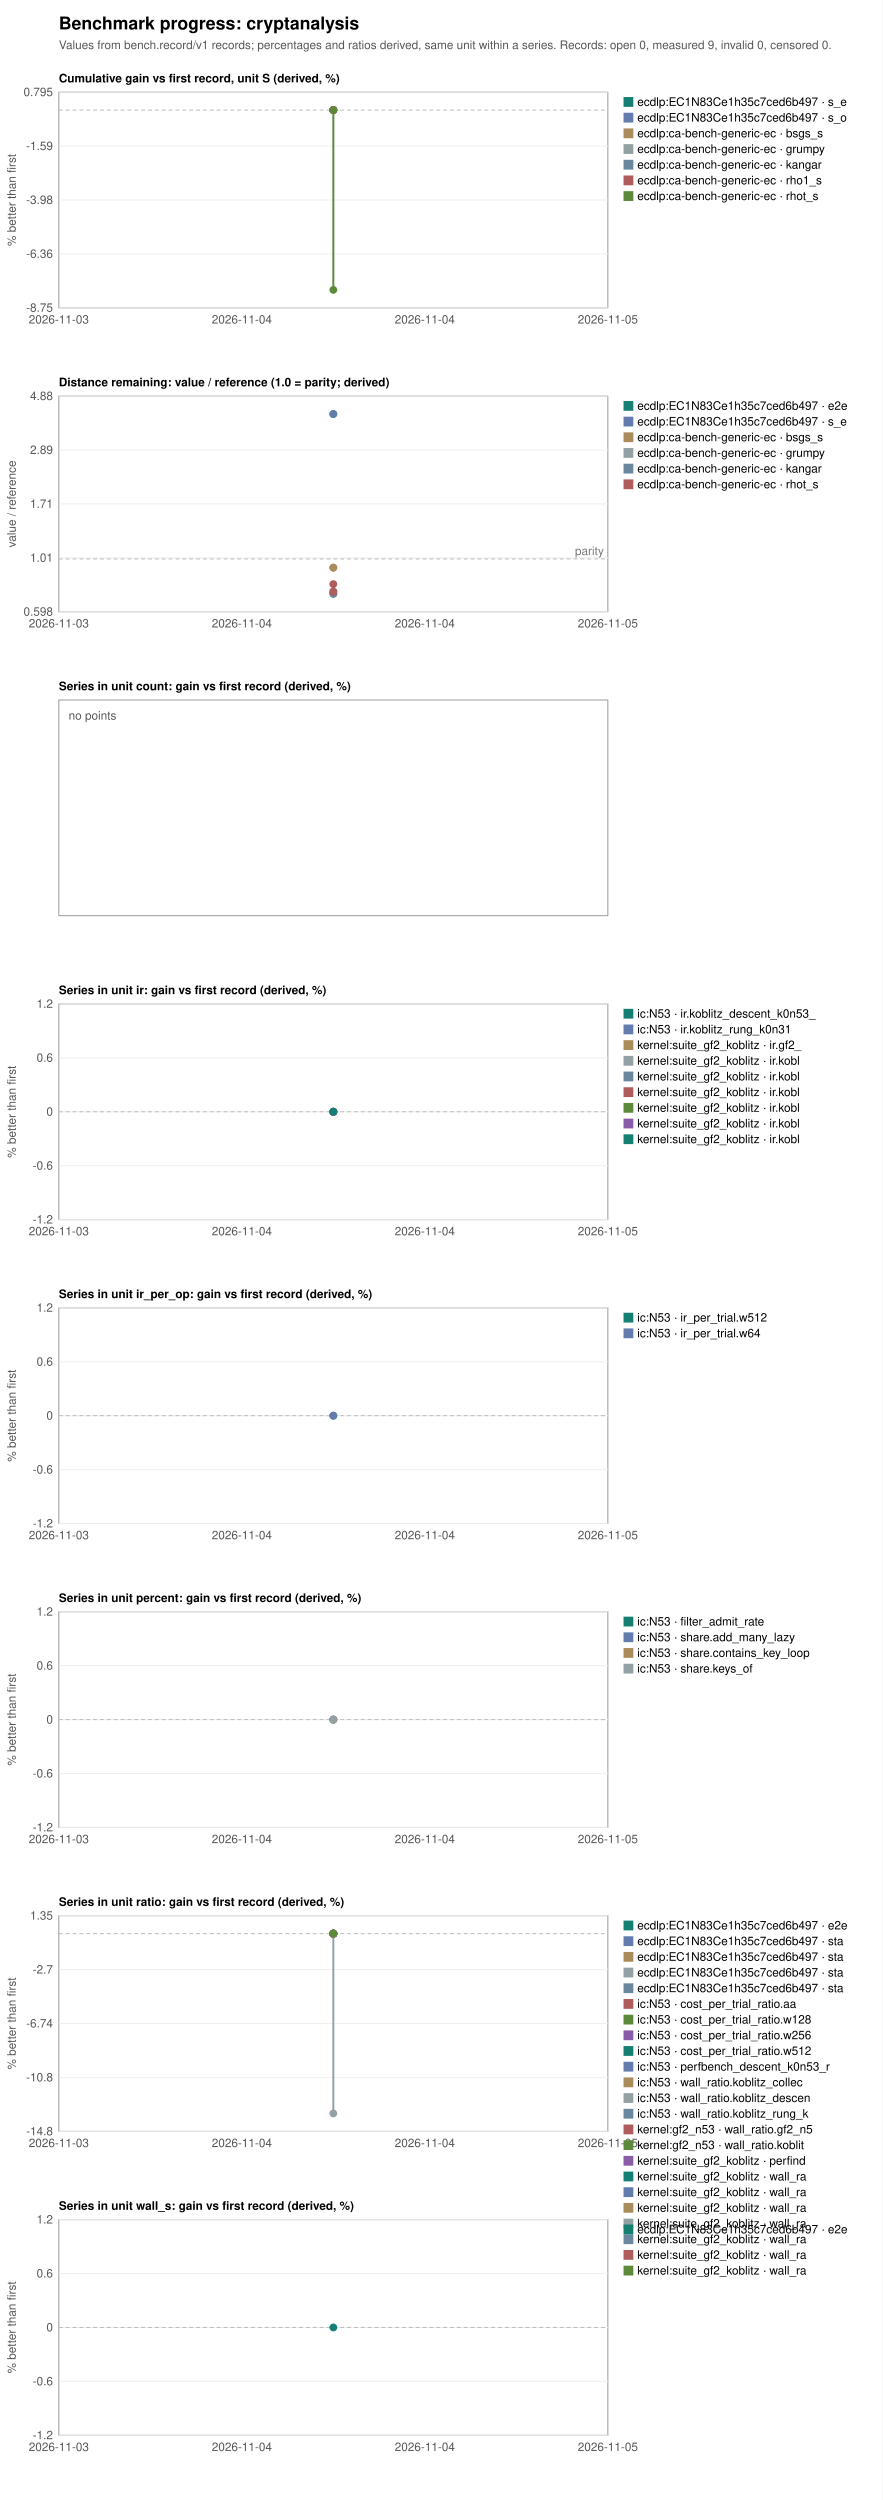
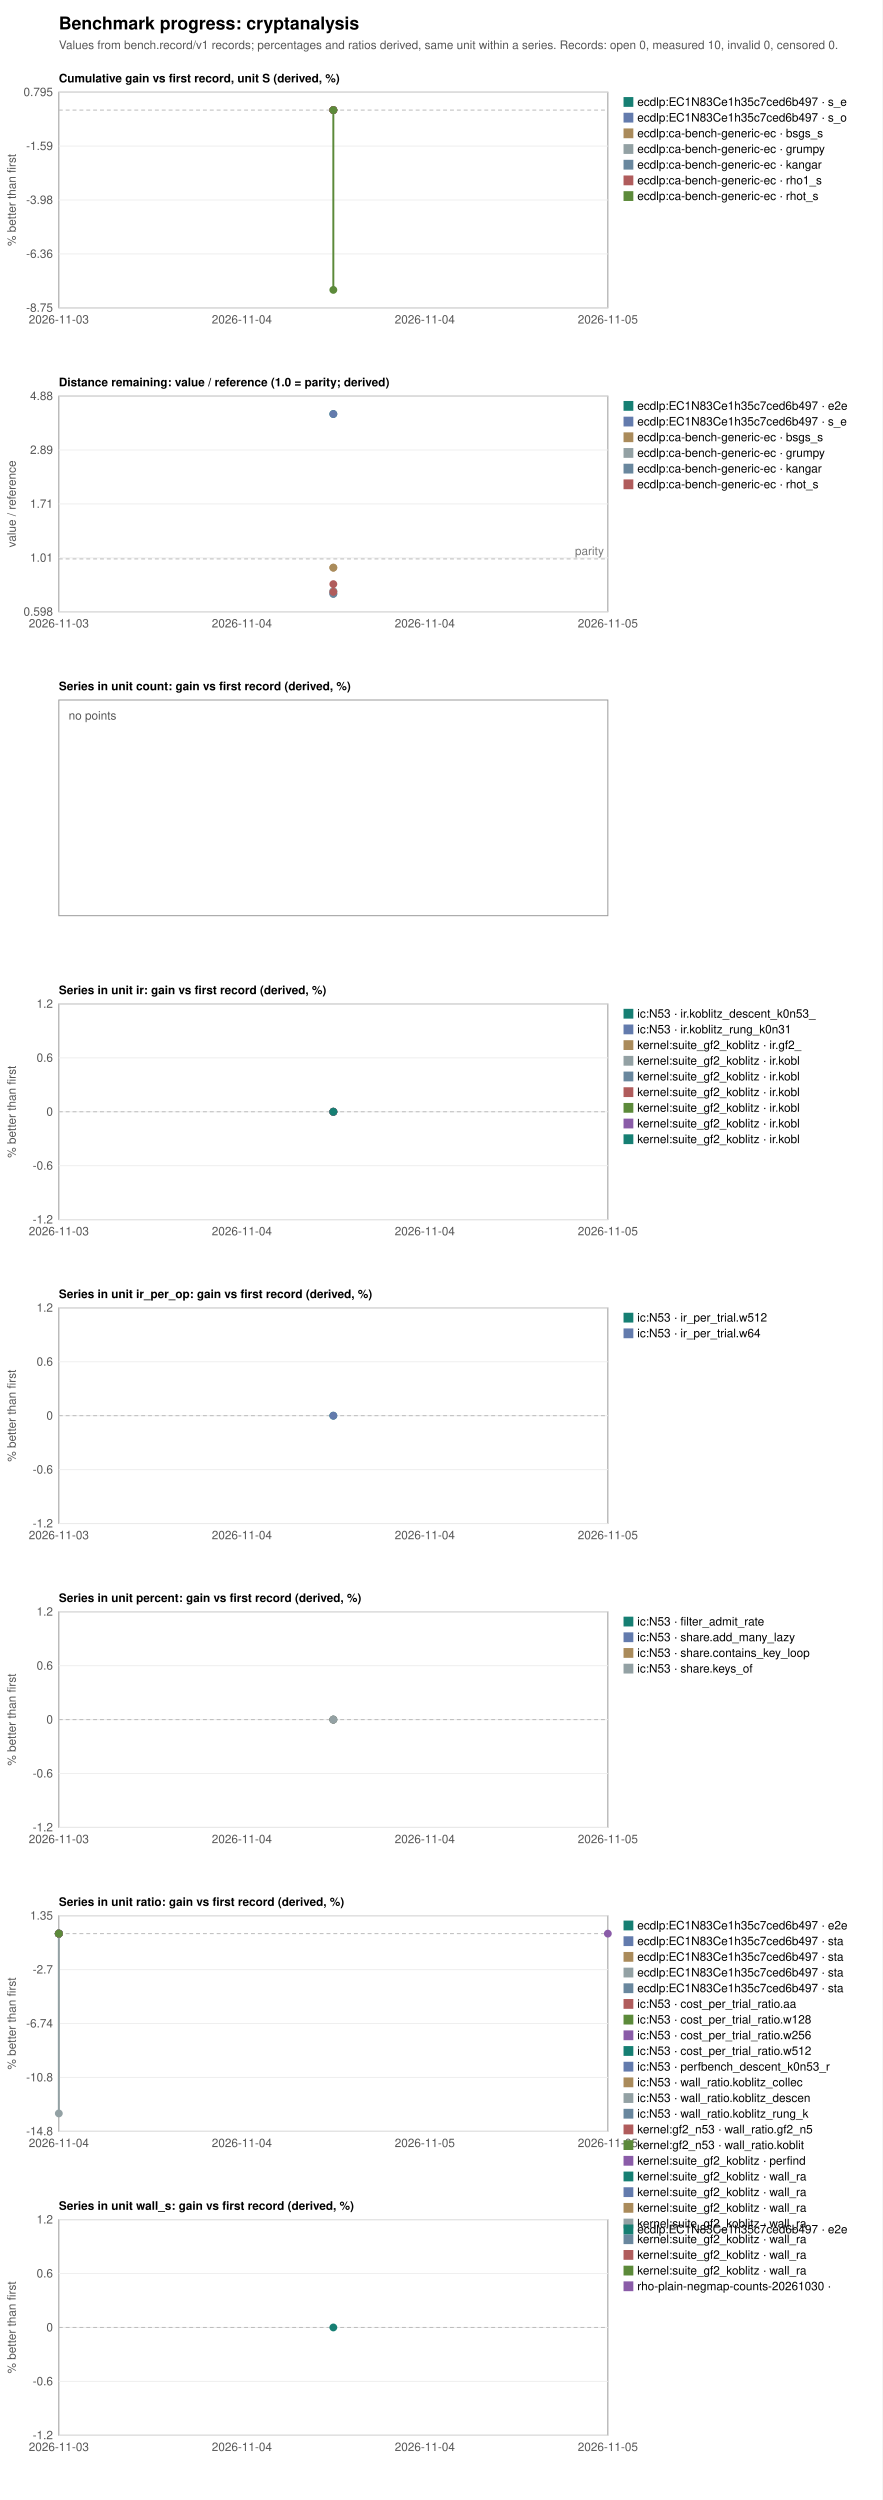
<svg xmlns="http://www.w3.org/2000/svg" width="900" height="2550" viewBox="0 0 900 2550" font-family="Helvetica, Arial, sans-serif" font-size="12">
  <rect width="900" height="2550" fill="white" />
  <text x="60" y="30" font-size="18" font-weight="bold">Benchmark progress: cryptanalysis</text>
-   <text x="60" y="50" fill="#555">Values from bench.record/v1 records; percentages and ratios derived, same unit within a series. Records: open 0, measured 9, invalid 0, censored 0.</text>
+   <text x="60" y="50" fill="#555">Values from bench.record/v1 records; percentages and ratios derived, same unit within a series. Records: open 0, measured 10, invalid 0, censored 0.</text>
  <text x="60" y="84" font-weight="bold">Cumulative gain vs first record, unit S (derived, %)</text>
  <rect x="60" y="94" width="560" height="220" fill="none" stroke="#999" />
  <line x1="60" y1="314.0" x2="620" y2="314.0" stroke="#eee" />
  <text x="54" y="318.0" text-anchor="end" fill="#555">-8.75</text>
  <line x1="60" y1="259.0" x2="620" y2="259.0" stroke="#eee" />
  <text x="54" y="263.0" text-anchor="end" fill="#555">-6.36</text>
  <line x1="60" y1="204.0" x2="620" y2="204.0" stroke="#eee" />
  <text x="54" y="208.0" text-anchor="end" fill="#555">-3.98</text>
  <line x1="60" y1="149.0" x2="620" y2="149.0" stroke="#eee" />
  <text x="54" y="153.0" text-anchor="end" fill="#555">-1.59</text>
  <line x1="60" y1="94.0" x2="620" y2="94.0" stroke="#eee" />
  <text x="54" y="98.0" text-anchor="end" fill="#555">0.795</text>
  <text x="60.0" y="330" text-anchor="middle" fill="#555">2026-11-03</text>
  <text x="246.7" y="330" text-anchor="middle" fill="#555">2026-11-04</text>
  <text x="433.3" y="330" text-anchor="middle" fill="#555">2026-11-04</text>
  <text x="620.0" y="330" text-anchor="middle" fill="#555">2026-11-05</text>
  <line x1="60" y1="112.3" x2="620" y2="112.3" stroke="#bbb" stroke-dasharray="4 3" />
  <text transform="translate(16,204.0) rotate(-90)" text-anchor="middle" fill="#555">% better than first</text>
  <circle cx="340.0" cy="112.3" r="4" fill="#167f73" />
  <rect x="636" y="99" width="10" height="10" fill="#167f73" />
  <text x="650" y="108">ecdlp:EC1N83Ce1h35c7ced6b497 · s_e</text>
  <circle cx="340.0" cy="112.3" r="4" fill="#637bad" />
  <rect x="636" y="115" width="10" height="10" fill="#637bad" />
  <text x="650" y="124">ecdlp:EC1N83Ce1h35c7ced6b497 · s_o</text>
  <polyline fill="none" stroke="#aa8b5b" stroke-width="2" points="340.0,112.3 340.0,112.3" />
  <circle cx="340.0" cy="112.3" r="4" fill="#aa8b5b" />
  <circle cx="340.0" cy="112.3" r="4" fill="#aa8b5b" />
  <rect x="636" y="131" width="10" height="10" fill="#aa8b5b" />
  <text x="650" y="140">ecdlp:ca-bench-generic-ec · bsgs_s</text>
  <polyline fill="none" stroke="#93a1a4" stroke-width="2" points="340.0,112.3 340.0,112.3" />
  <circle cx="340.0" cy="112.3" r="4" fill="#93a1a4" />
  <circle cx="340.0" cy="112.3" r="4" fill="#93a1a4" />
  <rect x="636" y="147" width="10" height="10" fill="#93a1a4" />
  <text x="650" y="156">ecdlp:ca-bench-generic-ec · grumpy</text>
  <polyline fill="none" stroke="#69879e" stroke-width="2" points="340.0,112.3 340.0,112.3" />
  <circle cx="340.0" cy="112.3" r="4" fill="#69879e" />
  <circle cx="340.0" cy="112.3" r="4" fill="#69879e" />
  <rect x="636" y="163" width="10" height="10" fill="#69879e" />
  <text x="650" y="172">ecdlp:ca-bench-generic-ec · kangar</text>
  <polyline fill="none" stroke="#b05c5c" stroke-width="2" points="340.0,112.3 340.0,112.3" />
  <circle cx="340.0" cy="112.3" r="4" fill="#b05c5c" />
  <circle cx="340.0" cy="112.3" r="4" fill="#b05c5c" />
  <rect x="636" y="179" width="10" height="10" fill="#b05c5c" />
  <text x="650" y="188">ecdlp:ca-bench-generic-ec · rho1_s</text>
  <polyline fill="none" stroke="#5c8a3a" stroke-width="2" points="340.0,112.3 340.0,295.7" />
  <circle cx="340.0" cy="112.3" r="4" fill="#5c8a3a" />
  <circle cx="340.0" cy="295.7" r="4" fill="#5c8a3a" />
  <rect x="636" y="195" width="10" height="10" fill="#5c8a3a" />
  <text x="650" y="204">ecdlp:ca-bench-generic-ec · rhot_s</text>
  <text x="60" y="394" font-weight="bold">Distance remaining: value / reference (1.0 = parity; derived)</text>
  <rect x="60" y="404" width="560" height="220" fill="none" stroke="#999" />
  <line x1="60" y1="624.0" x2="620" y2="624.0" stroke="#eee" />
  <text x="54" y="628.0" text-anchor="end" fill="#555">0.598</text>
  <line x1="60" y1="569.0" x2="620" y2="569.0" stroke="#eee" />
  <text x="54" y="573.0" text-anchor="end" fill="#555">1.01</text>
  <line x1="60" y1="514.0" x2="620" y2="514.0" stroke="#eee" />
  <text x="54" y="518.0" text-anchor="end" fill="#555">1.71</text>
  <line x1="60" y1="459.0" x2="620" y2="459.0" stroke="#eee" />
  <text x="54" y="463.0" text-anchor="end" fill="#555">2.89</text>
  <line x1="60" y1="404.0" x2="620" y2="404.0" stroke="#eee" />
  <text x="54" y="408.0" text-anchor="end" fill="#555">4.88</text>
  <text x="60.0" y="640" text-anchor="middle" fill="#555">2026-11-03</text>
  <text x="246.7" y="640" text-anchor="middle" fill="#555">2026-11-04</text>
  <text x="433.3" y="640" text-anchor="middle" fill="#555">2026-11-04</text>
  <text x="620.0" y="640" text-anchor="middle" fill="#555">2026-11-05</text>
  <line x1="60" y1="570.1" x2="620" y2="570.1" stroke="#bbb" stroke-dasharray="4 3" />
  <text x="616" y="566.1" text-anchor="end" fill="#777">parity</text>
  <text transform="translate(16,514.0) rotate(-90)" text-anchor="middle" fill="#555">value / reference</text>
  <circle cx="340.0" cy="422.3" r="4" fill="#167f73" />
  <rect x="636" y="409" width="10" height="10" fill="#167f73" />
  <text x="650" y="418">ecdlp:EC1N83Ce1h35c7ced6b497 · e2e</text>
  <circle cx="340.0" cy="422.3" r="4" fill="#637bad" />
  <rect x="636" y="425" width="10" height="10" fill="#637bad" />
  <text x="650" y="434">ecdlp:EC1N83Ce1h35c7ced6b497 · s_e</text>
  <polyline fill="none" stroke="#aa8b5b" stroke-width="2" points="340.0,579.0 340.0,579.0" />
  <circle cx="340.0" cy="579.0" r="4" fill="#aa8b5b" />
  <circle cx="340.0" cy="579.0" r="4" fill="#aa8b5b" />
  <rect x="636" y="441" width="10" height="10" fill="#aa8b5b" />
  <text x="650" y="450">ecdlp:ca-bench-generic-ec · bsgs_s</text>
  <polyline fill="none" stroke="#93a1a4" stroke-width="2" points="340.0,603.0 340.0,603.0" />
  <circle cx="340.0" cy="603.0" r="4" fill="#93a1a4" />
  <circle cx="340.0" cy="603.0" r="4" fill="#93a1a4" />
  <rect x="636" y="457" width="10" height="10" fill="#93a1a4" />
  <text x="650" y="466">ecdlp:ca-bench-generic-ec · grumpy</text>
  <polyline fill="none" stroke="#69879e" stroke-width="2" points="340.0,605.7 340.0,605.7" />
  <circle cx="340.0" cy="605.7" r="4" fill="#69879e" />
  <circle cx="340.0" cy="605.7" r="4" fill="#69879e" />
  <rect x="636" y="473" width="10" height="10" fill="#69879e" />
  <text x="650" y="482">ecdlp:ca-bench-generic-ec · kangar</text>
  <polyline fill="none" stroke="#b05c5c" stroke-width="2" points="340.0,603.8 340.0,595.8" />
  <circle cx="340.0" cy="603.8" r="4" fill="#b05c5c" />
  <circle cx="340.0" cy="595.8" r="4" fill="#b05c5c" />
  <rect x="636" y="489" width="10" height="10" fill="#b05c5c" />
  <text x="650" y="498">ecdlp:ca-bench-generic-ec · rhot_s</text>
  <text x="60" y="704" font-weight="bold">Series in unit count: gain vs first record (derived, %)</text>
  <rect x="60" y="714" width="560" height="220" fill="none" stroke="#999" />
  <text x="70" y="734" fill="#555">no points</text>
  <text x="60" y="1014" font-weight="bold">Series in unit ir: gain vs first record (derived, %)</text>
  <rect x="60" y="1024" width="560" height="220" fill="none" stroke="#999" />
  <line x1="60" y1="1244.0" x2="620" y2="1244.0" stroke="#eee" />
  <text x="54" y="1248.0" text-anchor="end" fill="#555">-1.2</text>
  <line x1="60" y1="1189.0" x2="620" y2="1189.0" stroke="#eee" />
  <text x="54" y="1193.0" text-anchor="end" fill="#555">-0.6</text>
  <line x1="60" y1="1134.0" x2="620" y2="1134.0" stroke="#eee" />
  <text x="54" y="1138.0" text-anchor="end" fill="#555">0</text>
  <line x1="60" y1="1079.0" x2="620" y2="1079.0" stroke="#eee" />
  <text x="54" y="1083.0" text-anchor="end" fill="#555">0.6</text>
  <line x1="60" y1="1024.0" x2="620" y2="1024.0" stroke="#eee" />
  <text x="54" y="1028.0" text-anchor="end" fill="#555">1.2</text>
  <text x="60.0" y="1260" text-anchor="middle" fill="#555">2026-11-03</text>
  <text x="246.7" y="1260" text-anchor="middle" fill="#555">2026-11-04</text>
  <text x="433.3" y="1260" text-anchor="middle" fill="#555">2026-11-04</text>
  <text x="620.0" y="1260" text-anchor="middle" fill="#555">2026-11-05</text>
  <line x1="60" y1="1134.0" x2="620" y2="1134.0" stroke="#bbb" stroke-dasharray="4 3" />
  <text transform="translate(16,1134.0) rotate(-90)" text-anchor="middle" fill="#555">% better than first</text>
  <circle cx="340.0" cy="1134.0" r="4" fill="#167f73" />
  <rect x="636" y="1029" width="10" height="10" fill="#167f73" />
  <text x="650" y="1038">ic:N53 · ir.koblitz_descent_k0n53_</text>
  <circle cx="340.0" cy="1134.0" r="4" fill="#637bad" />
  <rect x="636" y="1045" width="10" height="10" fill="#637bad" />
  <text x="650" y="1054">ic:N53 · ir.koblitz_rung_k0n31</text>
  <circle cx="340.0" cy="1134.0" r="4" fill="#aa8b5b" />
  <rect x="636" y="1061" width="10" height="10" fill="#aa8b5b" />
  <text x="650" y="1070">kernel:suite_gf2_koblitz · ir.gf2_</text>
  <circle cx="340.0" cy="1134.0" r="4" fill="#93a1a4" />
  <rect x="636" y="1077" width="10" height="10" fill="#93a1a4" />
  <text x="650" y="1086">kernel:suite_gf2_koblitz · ir.kobl</text>
  <circle cx="340.0" cy="1134.0" r="4" fill="#69879e" />
  <rect x="636" y="1093" width="10" height="10" fill="#69879e" />
  <text x="650" y="1102">kernel:suite_gf2_koblitz · ir.kobl</text>
  <circle cx="340.0" cy="1134.0" r="4" fill="#b05c5c" />
  <rect x="636" y="1109" width="10" height="10" fill="#b05c5c" />
  <text x="650" y="1118">kernel:suite_gf2_koblitz · ir.kobl</text>
  <circle cx="340.0" cy="1134.0" r="4" fill="#5c8a3a" />
  <rect x="636" y="1125" width="10" height="10" fill="#5c8a3a" />
  <text x="650" y="1134">kernel:suite_gf2_koblitz · ir.kobl</text>
  <circle cx="340.0" cy="1134.0" r="4" fill="#8a5ca8" />
  <rect x="636" y="1141" width="10" height="10" fill="#8a5ca8" />
  <text x="650" y="1150">kernel:suite_gf2_koblitz · ir.kobl</text>
  <circle cx="340.0" cy="1134.0" r="4" fill="#167f73" />
  <rect x="636" y="1157" width="10" height="10" fill="#167f73" />
  <text x="650" y="1166">kernel:suite_gf2_koblitz · ir.kobl</text>
  <text x="60" y="1324" font-weight="bold">Series in unit ir_per_op: gain vs first record (derived, %)</text>
  <rect x="60" y="1334" width="560" height="220" fill="none" stroke="#999" />
  <line x1="60" y1="1554.0" x2="620" y2="1554.0" stroke="#eee" />
  <text x="54" y="1558.0" text-anchor="end" fill="#555">-1.2</text>
  <line x1="60" y1="1499.0" x2="620" y2="1499.0" stroke="#eee" />
  <text x="54" y="1503.0" text-anchor="end" fill="#555">-0.6</text>
  <line x1="60" y1="1444.0" x2="620" y2="1444.0" stroke="#eee" />
  <text x="54" y="1448.0" text-anchor="end" fill="#555">0</text>
  <line x1="60" y1="1389.0" x2="620" y2="1389.0" stroke="#eee" />
  <text x="54" y="1393.0" text-anchor="end" fill="#555">0.6</text>
  <line x1="60" y1="1334.0" x2="620" y2="1334.0" stroke="#eee" />
  <text x="54" y="1338.0" text-anchor="end" fill="#555">1.2</text>
  <text x="60.0" y="1570" text-anchor="middle" fill="#555">2026-11-03</text>
  <text x="246.7" y="1570" text-anchor="middle" fill="#555">2026-11-04</text>
  <text x="433.3" y="1570" text-anchor="middle" fill="#555">2026-11-04</text>
  <text x="620.0" y="1570" text-anchor="middle" fill="#555">2026-11-05</text>
  <line x1="60" y1="1444.0" x2="620" y2="1444.0" stroke="#bbb" stroke-dasharray="4 3" />
  <text transform="translate(16,1444.0) rotate(-90)" text-anchor="middle" fill="#555">% better than first</text>
  <circle cx="340.0" cy="1444.0" r="4" fill="#167f73" />
  <rect x="636" y="1339" width="10" height="10" fill="#167f73" />
  <text x="650" y="1348">ic:N53 · ir_per_trial.w512</text>
  <circle cx="340.0" cy="1444.0" r="4" fill="#637bad" />
  <rect x="636" y="1355" width="10" height="10" fill="#637bad" />
  <text x="650" y="1364">ic:N53 · ir_per_trial.w64</text>
  <text x="60" y="1634" font-weight="bold">Series in unit percent: gain vs first record (derived, %)</text>
  <rect x="60" y="1644" width="560" height="220" fill="none" stroke="#999" />
  <line x1="60" y1="1864.0" x2="620" y2="1864.0" stroke="#eee" />
  <text x="54" y="1868.0" text-anchor="end" fill="#555">-1.2</text>
  <line x1="60" y1="1809.0" x2="620" y2="1809.0" stroke="#eee" />
  <text x="54" y="1813.0" text-anchor="end" fill="#555">-0.6</text>
  <line x1="60" y1="1754.0" x2="620" y2="1754.0" stroke="#eee" />
  <text x="54" y="1758.0" text-anchor="end" fill="#555">0</text>
  <line x1="60" y1="1699.0" x2="620" y2="1699.0" stroke="#eee" />
  <text x="54" y="1703.0" text-anchor="end" fill="#555">0.6</text>
  <line x1="60" y1="1644.0" x2="620" y2="1644.0" stroke="#eee" />
  <text x="54" y="1648.0" text-anchor="end" fill="#555">1.2</text>
  <text x="60.0" y="1880" text-anchor="middle" fill="#555">2026-11-03</text>
  <text x="246.7" y="1880" text-anchor="middle" fill="#555">2026-11-04</text>
  <text x="433.3" y="1880" text-anchor="middle" fill="#555">2026-11-04</text>
  <text x="620.0" y="1880" text-anchor="middle" fill="#555">2026-11-05</text>
  <line x1="60" y1="1754.0" x2="620" y2="1754.0" stroke="#bbb" stroke-dasharray="4 3" />
  <text transform="translate(16,1754.0) rotate(-90)" text-anchor="middle" fill="#555">% better than first</text>
  <circle cx="340.0" cy="1754.0" r="4" fill="#167f73" />
  <rect x="636" y="1649" width="10" height="10" fill="#167f73" />
  <text x="650" y="1658">ic:N53 · filter_admit_rate</text>
  <circle cx="340.0" cy="1754.0" r="4" fill="#637bad" />
  <rect x="636" y="1665" width="10" height="10" fill="#637bad" />
  <text x="650" y="1674">ic:N53 · share.add_many_lazy</text>
  <circle cx="340.0" cy="1754.0" r="4" fill="#aa8b5b" />
  <rect x="636" y="1681" width="10" height="10" fill="#aa8b5b" />
  <text x="650" y="1690">ic:N53 · share.contains_key_loop</text>
  <circle cx="340.0" cy="1754.0" r="4" fill="#93a1a4" />
  <rect x="636" y="1697" width="10" height="10" fill="#93a1a4" />
  <text x="650" y="1706">ic:N53 · share.keys_of</text>
  <text x="60" y="1944" font-weight="bold">Series in unit ratio: gain vs first record (derived, %)</text>
  <rect x="60" y="1954" width="560" height="220" fill="none" stroke="#999" />
  <line x1="60" y1="2174.0" x2="620" y2="2174.0" stroke="#eee" />
  <text x="54" y="2178.0" text-anchor="end" fill="#555">-14.8</text>
  <line x1="60" y1="2119.0" x2="620" y2="2119.0" stroke="#eee" />
  <text x="54" y="2123.0" text-anchor="end" fill="#555">-10.8</text>
  <line x1="60" y1="2064.0" x2="620" y2="2064.0" stroke="#eee" />
  <text x="54" y="2068.0" text-anchor="end" fill="#555">-6.74</text>
  <line x1="60" y1="2009.0" x2="620" y2="2009.0" stroke="#eee" />
  <text x="54" y="2013.0" text-anchor="end" fill="#555">-2.7</text>
  <line x1="60" y1="1954.0" x2="620" y2="1954.0" stroke="#eee" />
  <text x="54" y="1958.0" text-anchor="end" fill="#555">1.35</text>
-   <text x="60.0" y="2190" text-anchor="middle" fill="#555">2026-11-03</text>
+   <text x="60.0" y="2190" text-anchor="middle" fill="#555">2026-11-04</text>
  <text x="246.7" y="2190" text-anchor="middle" fill="#555">2026-11-04</text>
-   <text x="433.3" y="2190" text-anchor="middle" fill="#555">2026-11-04</text>
+   <text x="433.3" y="2190" text-anchor="middle" fill="#555">2026-11-05</text>
  <text x="620.0" y="2190" text-anchor="middle" fill="#555">2026-11-05</text>
  <line x1="60" y1="1972.3" x2="620" y2="1972.3" stroke="#bbb" stroke-dasharray="4 3" />
  <text transform="translate(16,2064.0) rotate(-90)" text-anchor="middle" fill="#555">% better than first</text>
-   <circle cx="340.0" cy="1972.3" r="4" fill="#167f73" />
+   <circle cx="60.0" cy="1972.3" r="4" fill="#167f73" />
  <rect x="636" y="1959" width="10" height="10" fill="#167f73" />
  <text x="650" y="1968">ecdlp:EC1N83Ce1h35c7ced6b497 · e2e</text>
-   <circle cx="340.0" cy="1972.3" r="4" fill="#637bad" />
+   <circle cx="60.0" cy="1972.3" r="4" fill="#637bad" />
  <rect x="636" y="1975" width="10" height="10" fill="#637bad" />
  <text x="650" y="1984">ecdlp:EC1N83Ce1h35c7ced6b497 · sta</text>
-   <circle cx="340.0" cy="1972.3" r="4" fill="#aa8b5b" />
+   <circle cx="60.0" cy="1972.3" r="4" fill="#aa8b5b" />
  <rect x="636" y="1991" width="10" height="10" fill="#aa8b5b" />
  <text x="650" y="2000">ecdlp:EC1N83Ce1h35c7ced6b497 · sta</text>
-   <circle cx="340.0" cy="1972.3" r="4" fill="#93a1a4" />
+   <circle cx="60.0" cy="1972.3" r="4" fill="#93a1a4" />
  <rect x="636" y="2007" width="10" height="10" fill="#93a1a4" />
  <text x="650" y="2016">ecdlp:EC1N83Ce1h35c7ced6b497 · sta</text>
-   <circle cx="340.0" cy="1972.3" r="4" fill="#69879e" />
+   <circle cx="60.0" cy="1972.3" r="4" fill="#69879e" />
  <rect x="636" y="2023" width="10" height="10" fill="#69879e" />
  <text x="650" y="2032">ecdlp:EC1N83Ce1h35c7ced6b497 · sta</text>
-   <circle cx="340.0" cy="1972.3" r="4" fill="#b05c5c" />
+   <circle cx="60.0" cy="1972.3" r="4" fill="#b05c5c" />
  <rect x="636" y="2039" width="10" height="10" fill="#b05c5c" />
  <text x="650" y="2048">ic:N53 · cost_per_trial_ratio.aa</text>
-   <circle cx="340.0" cy="1972.3" r="4" fill="#5c8a3a" />
+   <circle cx="60.0" cy="1972.3" r="4" fill="#5c8a3a" />
  <rect x="636" y="2055" width="10" height="10" fill="#5c8a3a" />
  <text x="650" y="2064">ic:N53 · cost_per_trial_ratio.w128</text>
-   <circle cx="340.0" cy="1972.3" r="4" fill="#8a5ca8" />
+   <circle cx="60.0" cy="1972.3" r="4" fill="#8a5ca8" />
  <rect x="636" y="2071" width="10" height="10" fill="#8a5ca8" />
  <text x="650" y="2080">ic:N53 · cost_per_trial_ratio.w256</text>
-   <circle cx="340.0" cy="1972.3" r="4" fill="#167f73" />
+   <circle cx="60.0" cy="1972.3" r="4" fill="#167f73" />
  <rect x="636" y="2087" width="10" height="10" fill="#167f73" />
  <text x="650" y="2096">ic:N53 · cost_per_trial_ratio.w512</text>
-   <circle cx="340.0" cy="1972.3" r="4" fill="#637bad" />
+   <circle cx="60.0" cy="1972.3" r="4" fill="#637bad" />
  <rect x="636" y="2103" width="10" height="10" fill="#637bad" />
  <text x="650" y="2112">ic:N53 · perfbench_descent_k0n53_r</text>
-   <circle cx="340.0" cy="1972.3" r="4" fill="#aa8b5b" />
+   <circle cx="60.0" cy="1972.3" r="4" fill="#aa8b5b" />
  <rect x="636" y="2119" width="10" height="10" fill="#aa8b5b" />
  <text x="650" y="2128">ic:N53 · wall_ratio.koblitz_collec</text>
-   <polyline fill="none" stroke="#93a1a4" stroke-width="2" points="340.0,1972.3 340.0,2155.7" />
-   <circle cx="340.0" cy="1972.3" r="4" fill="#93a1a4" />
-   <circle cx="340.0" cy="2155.7" r="4" fill="#93a1a4" />
+   <polyline fill="none" stroke="#93a1a4" stroke-width="2" points="60.0,1972.3 60.0,2155.7" />
+   <circle cx="60.0" cy="1972.3" r="4" fill="#93a1a4" />
+   <circle cx="60.0" cy="2155.7" r="4" fill="#93a1a4" />
  <rect x="636" y="2135" width="10" height="10" fill="#93a1a4" />
  <text x="650" y="2144">ic:N53 · wall_ratio.koblitz_descen</text>
-   <circle cx="340.0" cy="1972.3" r="4" fill="#69879e" />
+   <circle cx="60.0" cy="1972.3" r="4" fill="#69879e" />
  <rect x="636" y="2151" width="10" height="10" fill="#69879e" />
  <text x="650" y="2160">ic:N53 · wall_ratio.koblitz_rung_k</text>
-   <circle cx="340.0" cy="1972.3" r="4" fill="#b05c5c" />
+   <circle cx="60.0" cy="1972.3" r="4" fill="#b05c5c" />
  <rect x="636" y="2167" width="10" height="10" fill="#b05c5c" />
  <text x="650" y="2176">kernel:gf2_n53 · wall_ratio.gf2_n5</text>
-   <circle cx="340.0" cy="1972.3" r="4" fill="#5c8a3a" />
+   <circle cx="60.0" cy="1972.3" r="4" fill="#5c8a3a" />
  <rect x="636" y="2183" width="10" height="10" fill="#5c8a3a" />
  <text x="650" y="2192">kernel:gf2_n53 · wall_ratio.koblit</text>
-   <circle cx="340.0" cy="1972.3" r="4" fill="#8a5ca8" />
+   <circle cx="60.0" cy="1972.3" r="4" fill="#8a5ca8" />
  <rect x="636" y="2199" width="10" height="10" fill="#8a5ca8" />
  <text x="650" y="2208">kernel:suite_gf2_koblitz · perfind</text>
-   <circle cx="340.0" cy="1972.3" r="4" fill="#167f73" />
+   <circle cx="60.0" cy="1972.3" r="4" fill="#167f73" />
  <rect x="636" y="2215" width="10" height="10" fill="#167f73" />
  <text x="650" y="2224">kernel:suite_gf2_koblitz · wall_ra</text>
-   <circle cx="340.0" cy="1972.3" r="4" fill="#637bad" />
+   <circle cx="60.0" cy="1972.3" r="4" fill="#637bad" />
  <rect x="636" y="2231" width="10" height="10" fill="#637bad" />
  <text x="650" y="2240">kernel:suite_gf2_koblitz · wall_ra</text>
-   <circle cx="340.0" cy="1972.3" r="4" fill="#aa8b5b" />
+   <circle cx="60.0" cy="1972.3" r="4" fill="#aa8b5b" />
  <rect x="636" y="2247" width="10" height="10" fill="#aa8b5b" />
  <text x="650" y="2256">kernel:suite_gf2_koblitz · wall_ra</text>
-   <circle cx="340.0" cy="1972.3" r="4" fill="#93a1a4" />
+   <circle cx="60.0" cy="1972.3" r="4" fill="#93a1a4" />
  <rect x="636" y="2263" width="10" height="10" fill="#93a1a4" />
  <text x="650" y="2272">kernel:suite_gf2_koblitz · wall_ra</text>
-   <circle cx="340.0" cy="1972.3" r="4" fill="#69879e" />
+   <circle cx="60.0" cy="1972.3" r="4" fill="#69879e" />
  <rect x="636" y="2279" width="10" height="10" fill="#69879e" />
  <text x="650" y="2288">kernel:suite_gf2_koblitz · wall_ra</text>
-   <circle cx="340.0" cy="1972.3" r="4" fill="#b05c5c" />
+   <circle cx="60.0" cy="1972.3" r="4" fill="#b05c5c" />
  <rect x="636" y="2295" width="10" height="10" fill="#b05c5c" />
  <text x="650" y="2304">kernel:suite_gf2_koblitz · wall_ra</text>
-   <circle cx="340.0" cy="1972.3" r="4" fill="#5c8a3a" />
+   <circle cx="60.0" cy="1972.3" r="4" fill="#5c8a3a" />
  <rect x="636" y="2311" width="10" height="10" fill="#5c8a3a" />
  <text x="650" y="2320">kernel:suite_gf2_koblitz · wall_ra</text>
+   <circle cx="620.0" cy="1972.3" r="4" fill="#8a5ca8" />
+   <rect x="636" y="2327" width="10" height="10" fill="#8a5ca8" />
+   <text x="650" y="2336">rho-plain-negmap-counts-20261030 ·</text>
  <text x="60" y="2254" font-weight="bold">Series in unit wall_s: gain vs first record (derived, %)</text>
  <rect x="60" y="2264" width="560" height="220" fill="none" stroke="#999" />
  <line x1="60" y1="2484.0" x2="620" y2="2484.0" stroke="#eee" />
  <text x="54" y="2488.0" text-anchor="end" fill="#555">-1.2</text>
  <line x1="60" y1="2429.0" x2="620" y2="2429.0" stroke="#eee" />
  <text x="54" y="2433.0" text-anchor="end" fill="#555">-0.6</text>
  <line x1="60" y1="2374.0" x2="620" y2="2374.0" stroke="#eee" />
  <text x="54" y="2378.0" text-anchor="end" fill="#555">0</text>
  <line x1="60" y1="2319.0" x2="620" y2="2319.0" stroke="#eee" />
  <text x="54" y="2323.0" text-anchor="end" fill="#555">0.6</text>
  <line x1="60" y1="2264.0" x2="620" y2="2264.0" stroke="#eee" />
  <text x="54" y="2268.0" text-anchor="end" fill="#555">1.2</text>
  <text x="60.0" y="2500" text-anchor="middle" fill="#555">2026-11-03</text>
  <text x="246.7" y="2500" text-anchor="middle" fill="#555">2026-11-04</text>
  <text x="433.3" y="2500" text-anchor="middle" fill="#555">2026-11-04</text>
  <text x="620.0" y="2500" text-anchor="middle" fill="#555">2026-11-05</text>
  <line x1="60" y1="2374.0" x2="620" y2="2374.0" stroke="#bbb" stroke-dasharray="4 3" />
  <text transform="translate(16,2374.0) rotate(-90)" text-anchor="middle" fill="#555">% better than first</text>
  <circle cx="340.0" cy="2374.0" r="4" fill="#167f73" />
  <rect x="636" y="2269" width="10" height="10" fill="#167f73" />
  <text x="650" y="2278">ecdlp:EC1N83Ce1h35c7ced6b497 · e2e</text>
</svg>
